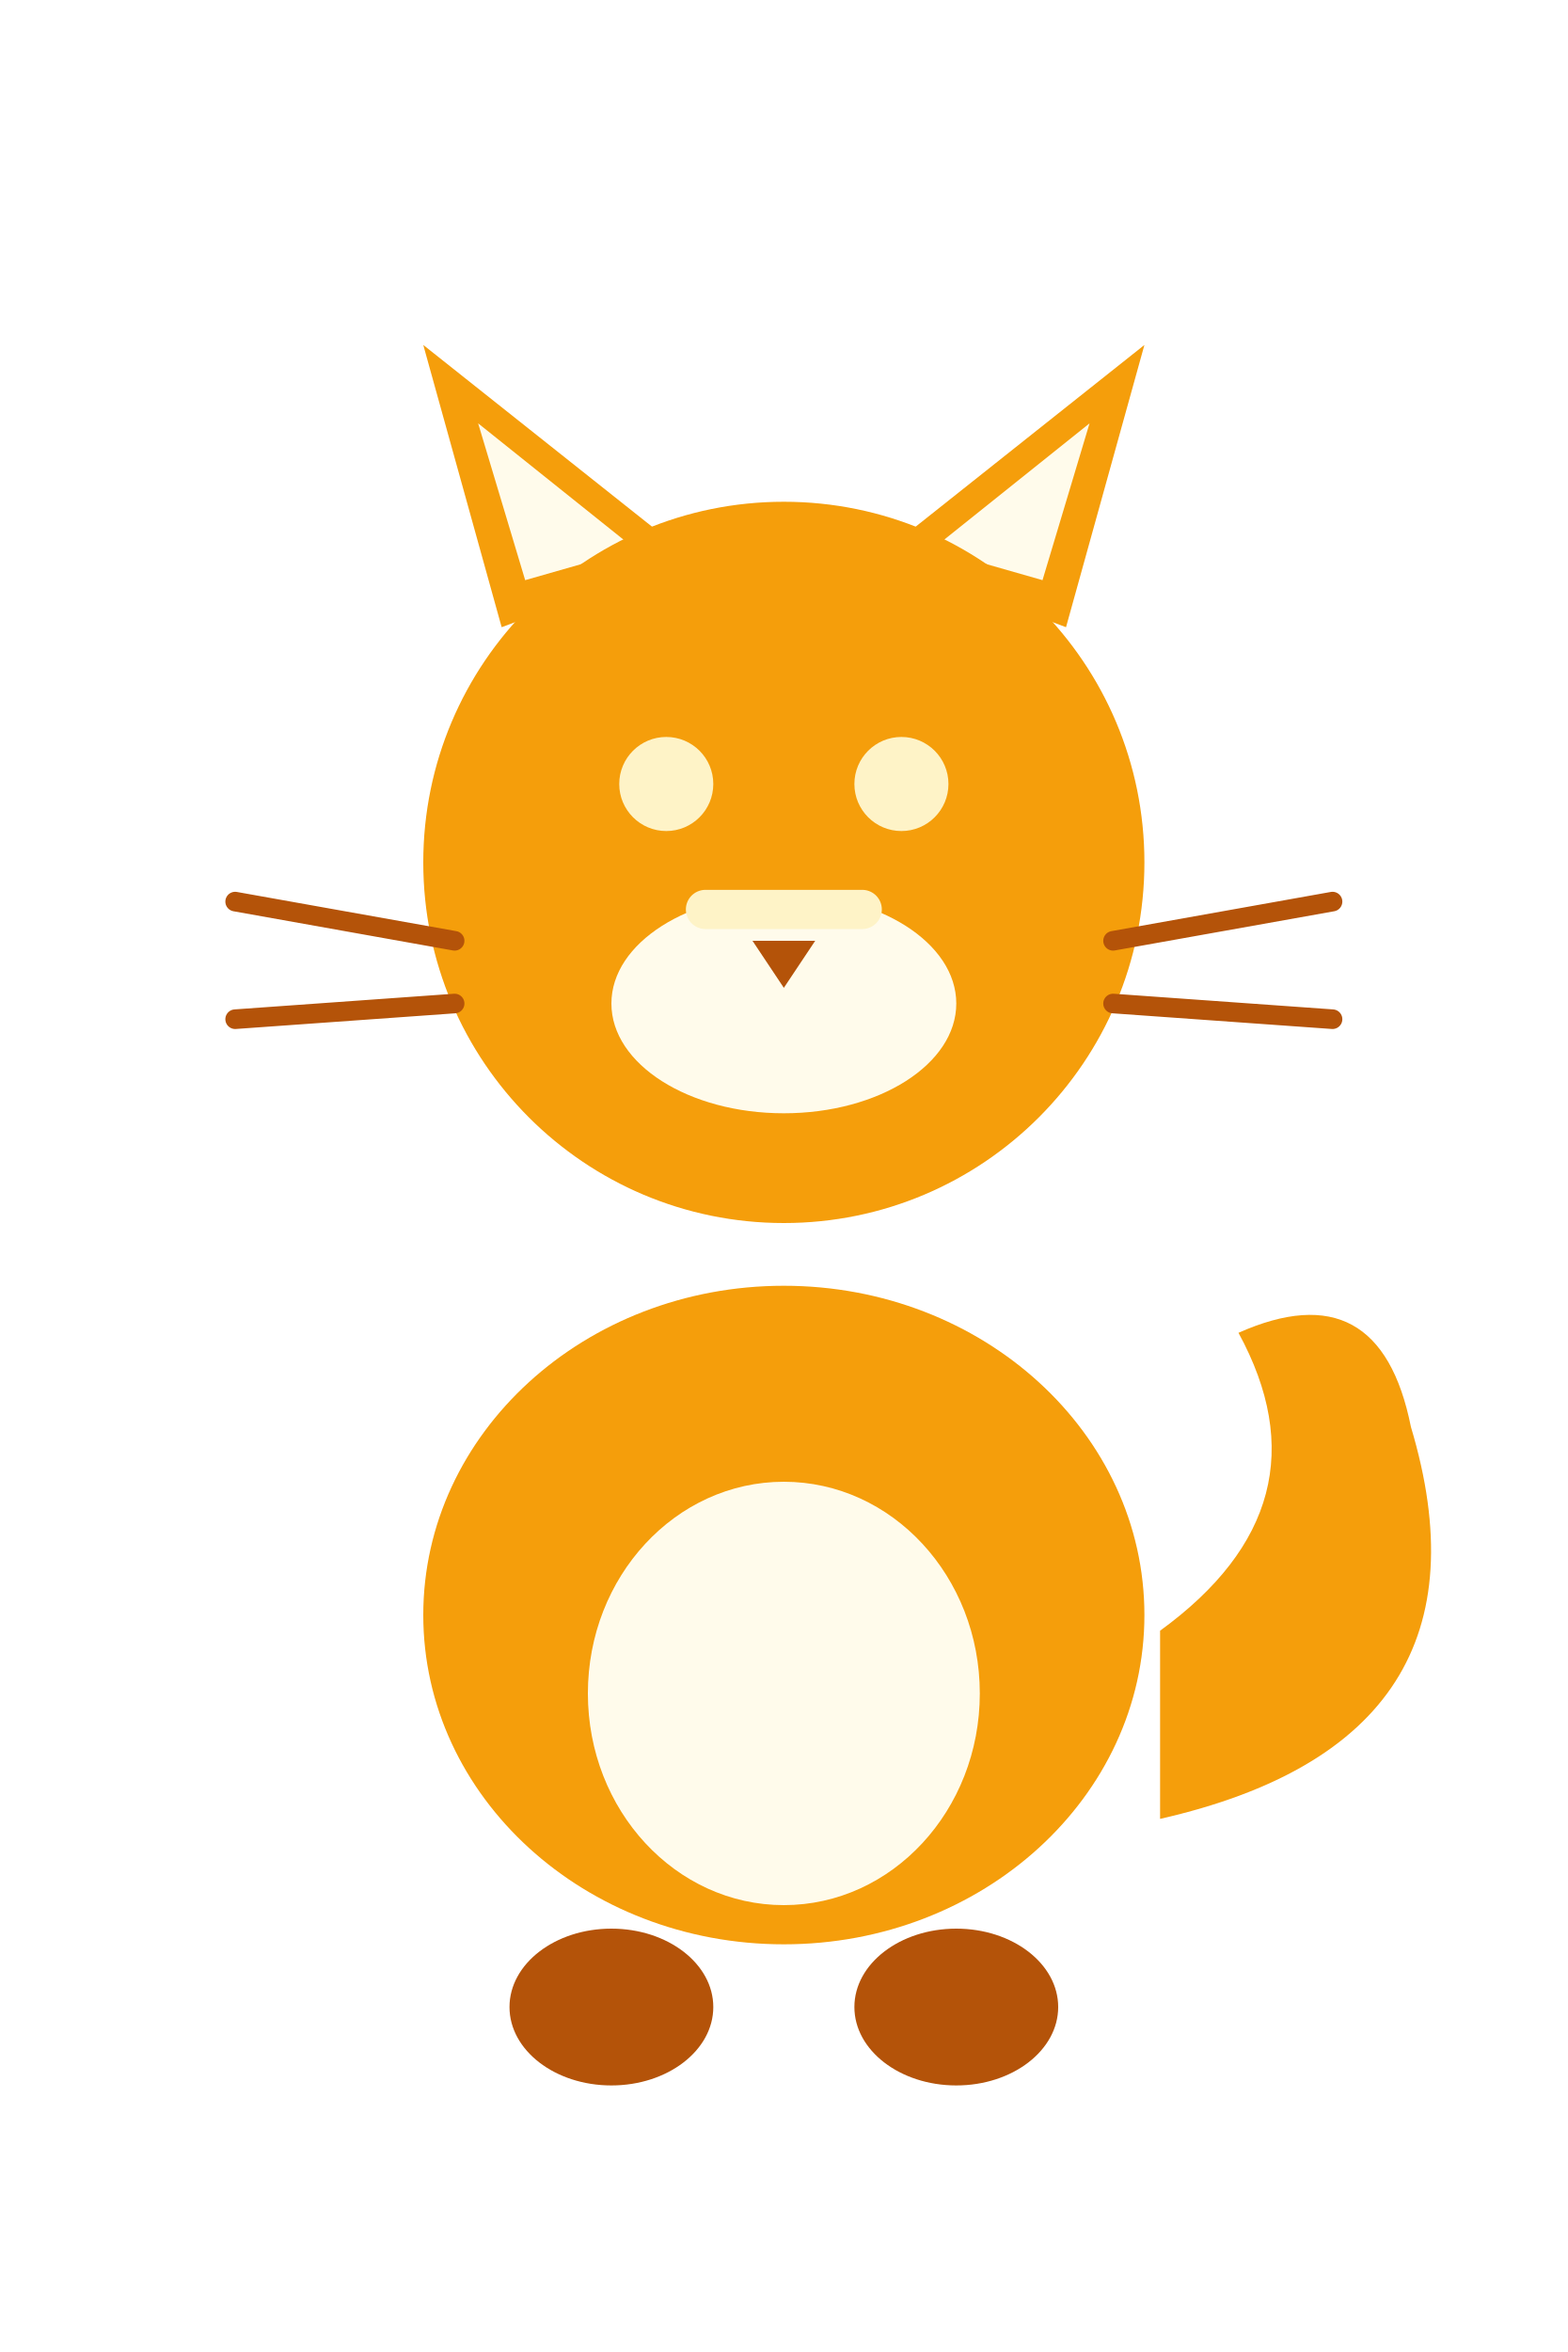
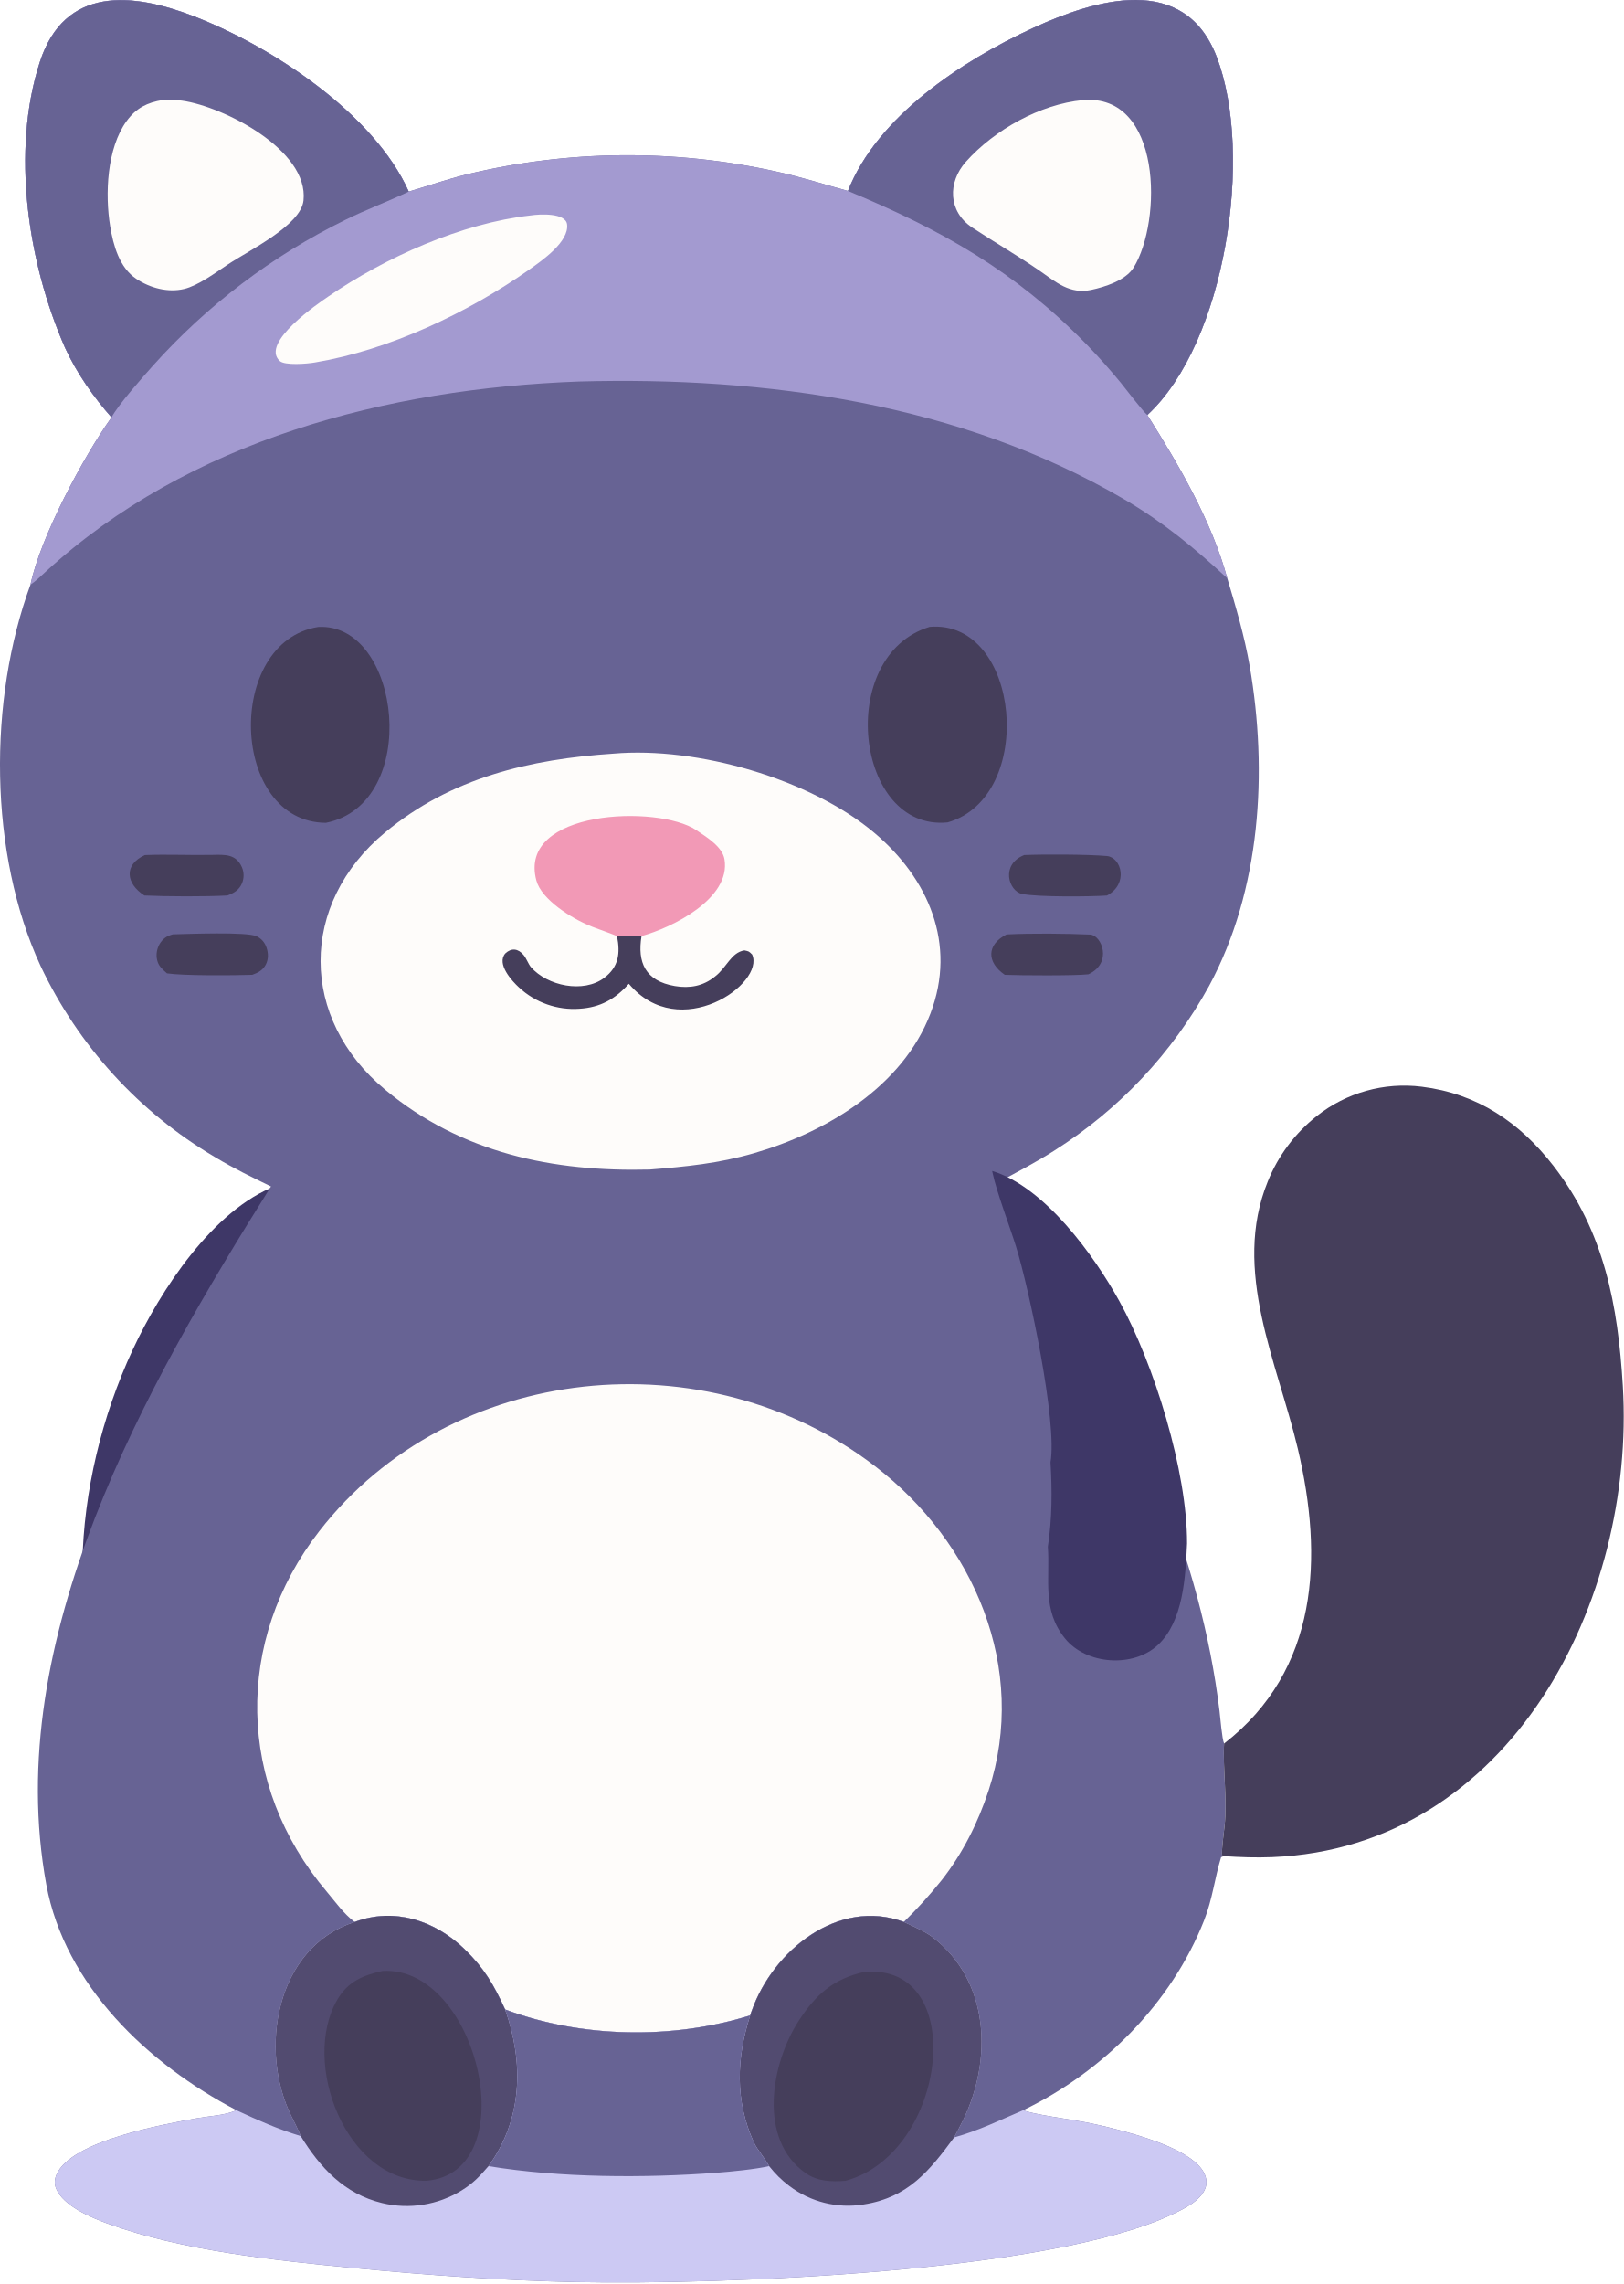
- <svg xmlns="http://www.w3.org/2000/svg" width="200" height="300" viewBox="0 0 200 300" fill="none">
-   <path d="M148,232 Q192,222 180,182 Q176,162 158,170 Q170,192 148,208 Z" fill="#F59E0B" />
-   <ellipse cx="78" cy="256" rx="13" ry="10" fill="#B45309" />
-   <ellipse cx="122" cy="256" rx="13" ry="10" fill="#B45309" />
-   <ellipse cx="100" cy="206" rx="46" ry="42" fill="#F59E0B" />
-   <ellipse cx="100" cy="216" rx="25" ry="27" fill="#FFFBEB" />
-   <path d="M64,80 L54,44 L88,71 Z" fill="#F59E0B" />
-   <path d="M136,80 L146,44 L112,71 Z" fill="#F59E0B" />
-   <path d="M67,74 L61,54 L81,70 Z" fill="#FFFBEB" />
-   <path d="M133,74 L139,54 L119,70 Z" fill="#FFFBEB" />
-   <circle cx="100" cy="110" r="46" fill="#F59E0B" />
-   <ellipse cx="100" cy="128" rx="22" ry="14" fill="#FFFBEB" />
-   <path d="M96,120 L104,120 L100,126 Z" fill="#B45309" />
-   <line x1="58" y1="120" x2="30" y2="115" stroke="#B45309" stroke-width="2.5" stroke-linecap="round" />
-   <line x1="58" y1="128" x2="30" y2="130" stroke="#B45309" stroke-width="2.5" stroke-linecap="round" />
-   <line x1="142" y1="120" x2="170" y2="115" stroke="#B45309" stroke-width="2.5" stroke-linecap="round" />
-   <line x1="142" y1="128" x2="170" y2="130" stroke="#B45309" stroke-width="2.5" stroke-linecap="round" />
-   <circle cx="85" cy="100" r="6" fill="#FEF3C7" />
-   <circle cx="115" cy="100" r="6" fill="#FEF3C7" />
-   <path d="M90,116 L110,116" stroke="#FEF3C7" stroke-width="5" stroke-linecap="round" />
+ <svg xmlns="http://www.w3.org/2000/svg" width="655" height="921" viewBox="0 0 655 921" fill="none">
+   <path d="M111.329 478.175C111.774 480.641 109.334 484.759 108.21 487.198C100.106 504.78 93.654 523.627 89.004 542.394C78.412 584.926 75.868 629.063 81.504 672.53C79.907 673.802 77.302 675.241 75.366 676.019C68.108 678.974 59.968 678.891 52.772 675.789C34.874 667.893 32.907 647.941 33.206 630.83C33.722 601.311 41.09 571.029 53.527 544.289C64.661 520.352 85.922 487.766 111.329 478.175Z" fill="#3E3767" />
+   <path d="M342.011 76.996C353.837 46.94 388.064 24.47 416.671 11.296C441.892 -0.319 477.743 -11.124 490.773 23.047C505.735 62.282 494.345 138.166 462.761 167.347C475.401 187.371 488.724 210.111 495.002 233.19C498.448 244.707 501.993 256.732 504.044 268.601C511.418 311.284 508.492 358.938 487.671 397.552C472.808 424.63 451.313 447.49 425.2 463.989C418.212 468.477 410.261 472.624 402.935 476.569C410.367 490.036 417.941 502.692 425.937 516.031C457.894 569.343 484.284 627.595 491.86 689.828C492.154 692.246 492.877 701.322 493.723 703.065C493.133 712.963 495.094 725.89 493.894 736.45C493.649 738.608 492.544 746.999 492.92 748.109L493.518 748.473L492.5 748.923C489.903 757.414 489.078 765.716 485.626 774.451C472.436 807.824 444.941 835.341 412.745 850.895C415.362 852.403 432.742 854.77 437.731 855.762C443.513 856.901 449.246 858.279 454.914 859.891C463.409 862.287 481.25 867.744 485.589 876.13C486.615 878.113 486.944 880.313 486.133 882.431C484.184 887.518 477.572 890.666 472.925 892.868C423.055 916.492 290.6 921.365 232.587 920.209C202.84 919.616 172.793 917.466 143.18 914.597C111.345 911.514 73.512 907.625 43.345 896.615C36.769 894.215 25.591 889.564 22.649 882.553C21.848 880.647 22.005 878.682 22.822 876.812C28.77 863.196 65.758 856.665 79.452 854.152C84.027 853.312 90.411 853.018 94.631 851.229C94.868 851.128 95.101 851.019 95.336 850.915C59.847 832.362 26.139 800.639 18.67 759.899C0.503 660.795 58.994 558.602 109.291 478.434C101.101 474.419 94.489 471.291 86.634 466.546C56.037 448.466 31.56 421.631 16.361 389.506C-4.626 344.165 -4.803 282.183 12.286 235.762C16.291 216.639 33.541 184.311 44.975 168.296C37.839 160.248 30.839 150.309 26.23 140.186C11.191 105.968 4.458 60.864 16.069 25.026C26.05 -5.778 53.429 -3.044 78.366 6.637C109.921 18.887 150.864 45.922 164.864 77.257C172.52 75.008 180.646 72.181 188.296 70.311C229.061 60.473 271.53 60.038 312.487 69.04C323.299 71.385 331.501 74.114 342.011 76.996Z" fill="#676394" />
+   <path d="M342.01 76.996C353.836 46.94 388.063 24.47 416.67 11.296C441.891 -0.319 477.742 -11.124 490.772 23.047C505.734 62.282 494.344 138.166 462.76 167.347C475.4 187.371 488.723 210.111 495.001 233.19C481.606 220.825 469.18 210.554 453.21 201.219C387.267 162.675 308.875 151.749 233.564 153.842C156.138 156.674 76.207 177.468 18.227 230.727C16.69 232.139 13.976 234.724 12.285 235.762C16.29 216.639 33.54 184.311 44.974 168.296C37.838 160.248 30.838 150.309 26.229 140.186C11.19 105.968 4.457 60.864 16.068 25.026C26.049 -5.778 53.428 -3.044 78.365 6.637C109.92 18.887 150.863 45.922 164.863 77.257C172.519 75.008 180.645 72.181 188.295 70.311C229.06 60.473 271.529 60.038 312.486 69.04C323.298 71.385 331.5 74.114 342.01 76.996Z" fill="#A39AD0" />
+   <path d="M342.01 76.996C353.836 46.94 388.063 24.47 416.67 11.296C441.891 -0.319 477.742 -11.124 490.772 23.047C505.734 62.282 494.344 138.166 462.76 167.347C460.984 165.936 454.006 156.754 452.109 154.422C447.724 149.069 443.117 143.903 438.299 138.936C409.176 109.138 379.775 92.715 342.01 76.996Z" fill="#676394" />
+   <path d="M436.699 40.373C468.744 37.556 468.797 89.281 457.213 107.921C454.027 113.047 445.655 115.728 439.998 116.918C431.516 118.702 425.926 113.794 419.44 109.268C410.448 103.035 401.135 97.708 392.131 91.758C382.373 85.311 382.174 73.48 389.603 65.197C401.17 52.3 419.505 42.053 436.699 40.373Z" fill="#FEFCFA" />
+   <path d="M44.974 168.297C37.838 160.249 30.838 150.31 26.229 140.187C11.19 105.969 4.457 60.864 16.068 25.027C26.049 -5.778 53.428 -3.044 78.365 6.637C109.92 18.887 150.863 45.923 164.863 77.258C156.397 81.325 147.902 84.388 139.112 88.742C109.809 103.155 83.546 123.062 61.751 147.381C57.411 152.24 47.876 162.965 44.974 168.297Z" fill="#676394" />
+   <path d="M65.61 40.33C68.257 40.133 70.916 40.228 73.542 40.615C90.139 42.976 124.592 60.44 122.413 80.848C121.338 90.913 100.441 100.92 91.88 106.659C86.958 109.945 79.897 115.187 74.274 116.519C67.712 118.073 60.568 116.151 55.007 112.463C48.186 107.94 45.717 99.05 44.432 91.238C42.321 78.408 43.075 59.803 51.07 48.824C54.924 43.532 59.407 41.347 65.61 40.33Z" fill="#FEFCFA" />
+   <path d="M214.053 86.872C217.574 86.308 228.096 85.744 228.715 90.443C229.641 97.471 218.535 105.131 213.555 108.645C188.882 126.058 156.996 141.144 127.11 146.144C123.848 146.738 114.887 147.428 112.846 145.571C104.763 138.221 128.799 122.048 132.412 119.567C155.37 103.803 186.222 89.969 214.053 86.872Z" fill="#FEFCFA" />
+   <path d="M143.041 775.018C138.535 771.62 135.389 767.037 131.798 762.8C95.465 719.997 94.35 661.617 128.824 617.36C182.056 549.022 285.101 539.194 352.918 591.225C392.739 621.775 414.88 672.681 398.74 721.981C394.485 734.977 388.248 747.417 379.792 758.173C375.064 764.093 369.97 769.713 364.541 774.998C338.083 765.181 311.806 786.628 303.262 810.667C303.056 811.247 302.697 812.108 302.585 812.685C271.261 822.46 234.561 821.862 203.741 810.292C199.178 800.378 195.362 793.713 187.384 785.983C175.459 774.428 158.997 768.973 143.041 775.018Z" fill="#FEFCFA" />
+   <path d="M302.586 812.685C302.698 812.108 303.057 811.247 303.263 810.667C311.807 786.628 338.084 765.181 364.542 774.998C368.039 776.66 372.996 778.753 375.985 781.026C399.382 798.822 400.322 830.808 388.324 855.179C387.192 857.438 386.024 859.678 384.821 861.9C395.355 858.909 402.752 855.135 412.744 850.896C415.361 852.404 432.741 854.771 437.73 855.763C443.512 856.902 449.245 858.28 454.913 859.892C463.408 862.288 481.249 867.745 485.588 876.131C486.614 878.114 486.943 880.314 486.132 882.432C484.183 887.519 477.571 890.667 472.924 892.869C423.054 916.493 290.599 921.366 232.586 920.21C202.839 919.617 172.792 917.467 143.179 914.598C111.344 911.515 73.511 907.626 43.344 896.616C36.768 894.216 25.59 889.565 22.648 882.554C21.847 880.648 22.004 878.683 22.821 876.813C28.769 863.197 65.757 856.666 79.451 854.153C84.026 853.313 90.41 853.019 94.63 851.23C94.867 851.129 95.1 851.02 95.335 850.916C104.336 855.086 111.781 858.427 121.294 861.351C120.374 858.999 118.706 855.7 117.545 853.369C104.41 826.984 110.928 785.334 143.042 775.018C158.998 768.973 175.46 774.428 187.385 785.983C195.363 793.713 199.179 800.378 203.742 810.292C234.562 821.862 271.262 822.46 302.586 812.685Z" fill="#CCC9F3" />
+   <path d="M143.043 775.018C158.999 768.973 175.461 774.428 187.386 785.983C195.364 793.713 199.18 800.378 203.743 810.292C211.354 831.793 210.756 854.605 197.027 873.461C193.375 877.654 190.956 880.302 186.182 883.27C176.591 889.177 165.038 891.008 154.091 888.355C138.902 884.656 129.191 874.163 121.295 861.351C120.375 858.999 118.707 855.7 117.546 853.369C104.411 826.984 110.929 785.334 143.043 775.018Z" fill="#524B70" />
+   <path d="M154.275 794.764C192.983 792.55 212.067 875.951 172.031 879.36C139.548 879.979 121.24 831.626 136.071 806.316C140.381 798.961 146.48 796.519 154.275 794.764Z" fill="#453E5B" />
+   <path d="M302.585 812.685C302.697 812.108 303.056 811.247 303.262 810.667C311.806 786.628 338.083 765.181 364.541 774.998C368.038 776.66 372.995 778.753 375.984 781.026C399.381 798.822 400.321 830.808 388.323 855.179C387.191 857.438 386.023 859.677 384.82 861.899C374.926 875.285 366.303 886.149 348.295 888.927C337.734 890.641 326.932 887.956 318.403 881.495C315.141 879.05 312.754 876.636 310.201 873.458C309.053 871.042 305.385 866.803 304.057 863.906C296.36 847.115 297.093 829.617 302.585 812.685Z" fill="#524B70" />
+   <path d="M348.307 795.225C391.052 790.878 382.269 868.29 341.027 879.375C335.329 879.84 329.735 879.651 324.947 876.291C305.455 862.612 311.071 831.958 322.136 814.891C329.182 804.026 336.283 797.998 348.307 795.225Z" fill="#453E5B" />
+   <path d="M203.741 810.292C234.561 821.862 271.261 822.46 302.585 812.685C297.093 829.617 296.36 847.115 304.057 863.906C305.385 866.803 309.053 871.042 310.201 873.458C304.893 874.717 294.786 875.699 289.17 876.125C260.158 878.322 225.727 878.218 197.025 873.461C210.754 854.605 211.352 831.793 203.741 810.292Z" fill="#676394" />
+   <path d="M247.457 303.892C281.124 300.989 326.695 314.009 352.587 335.782C374.42 354.142 386.005 380.629 375.287 408.681C364.034 438.135 333.342 456.543 304.144 465.003C289.824 469.151 276.754 470.436 262.051 471.605C223.179 472.6 186.156 465.018 155.431 439.476C120.686 410.768 120.529 364.541 155.316 335.67C182.018 313.509 213.808 306.119 247.457 303.892Z" fill="#FEFCFA" />
+   <path d="M248.889 377.62C248.074 376.87 239.771 374.205 237.827 373.257C230.751 370.421 218.442 362.815 216.345 355.09C208.564 326.429 265.404 324.451 280.769 334.696C285.494 337.846 291.4 341.551 292.221 346.541C294.836 362.423 270.859 374.175 258.758 377.44C256.79 377.466 249.956 377.099 248.889 377.62Z" fill="#F299B6" />
+   <path d="M248.89 377.62C249.957 377.099 256.791 377.466 258.759 377.44C256.995 388.068 260.242 395.573 272.186 397.609C278.209 398.635 283.66 397.621 288.361 393.787C293.13 390.181 294.843 384.072 300.254 383.23C302.12 383.638 302.003 383.565 303.366 384.898C308.686 396.622 274.094 420.975 253.632 396.69C248.135 402.88 242.115 406.232 233.768 406.764C224.806 407.414 215.975 404.322 209.377 398.223C206.541 395.645 200.159 388.723 203.798 384.475C206.286 382.135 208.976 382.494 211.142 385.047C212.316 386.43 213.147 388.833 214.125 389.958C220.753 397.583 235.321 400.626 243.716 394.299C249.612 389.855 250.187 384.332 248.89 377.62Z" fill="#453E5B" />
+   <path d="M374.984 252.777C411.643 249.669 418.187 321.347 382.203 331.625C344.954 335.368 336.794 264.344 374.984 252.777Z" fill="#453E5B" />
+   <path d="M128.386 252.811C161.784 251.003 170.103 324.116 131.426 331.798C92.81 331.564 90.569 258.736 128.386 252.811Z" fill="#453E5B" />
+   <path d="M58.448 344.793C67.497 344.428 76.6 344.907 85.654 344.717C90.747 344.61 95.194 344.336 97.562 349.684C98.46 351.751 98.475 354.095 97.605 356.173C96.426 358.932 94.362 360.097 91.709 361.09C82.769 361.585 67.241 361.515 58.251 361.095C50.726 356.287 49.841 348.674 58.448 344.793Z" fill="#453E5B" />
+   <path d="M406 376.795C415.946 376.299 429.84 376.423 439.683 376.862C444.322 377.07 448.9 388.281 439.013 392.864C433.553 393.492 411.184 393.339 405.275 393.082C397.906 388.034 397.876 380.902 406 376.795Z" fill="#453E5B" />
+   <path d="M413.082 344.786C420.707 344.446 438.739 344.492 446.433 345.181C452.318 345.707 455.291 356.409 446.48 361.106C439.839 361.582 418.697 361.769 412.248 360.473C406.801 359.379 403.458 348.633 413.082 344.786Z" fill="#453E5B" />
+   <path d="M69.68 376.765C75.668 376.618 99.54 375.66 103.479 377.537C105.5 378.499 106.815 380.059 107.519 382.184C108.265 384.437 108.301 386.797 107.206 388.947C106.067 391.184 104.023 392.291 101.744 393.077C94.303 393.35 74.133 393.487 67.358 392.493C65.817 391.128 64.318 389.921 63.613 387.93C62.106 383.677 64.43 378.361 68.82 377.041L69.68 376.765Z" fill="#453E5B" />
+   <path d="M493.722 703.066C531.915 673.43 533.788 627.878 523.474 584.248C515.218 549.324 496.725 512.312 511.333 476.432C515.5 466.07 522.303 456.977 531.068 450.054C543.019 440.58 558.277 436.31 573.41 438.202C595.828 440.974 612.978 452.566 626.636 470.222C647.122 496.704 652.58 526.527 654.528 558.784C659.753 645.32 609.467 744.914 513.141 748.872C506.565 749.142 500.134 748.905 493.517 748.474L492.919 748.11C492.543 747 493.648 738.609 493.893 736.451C495.093 725.891 493.132 712.964 493.722 703.066Z" fill="#453E5B" />
+   <path d="M400.18 472.175C421.295 478.638 441.13 505.975 451.468 524.662C465.478 549.985 478.887 593.357 478.782 622.388C478.17 635.624 477.319 653.798 466.969 663.361C457.001 672.57 438.181 671.324 429.561 660.7C420.161 649.114 423.575 636.753 422.634 623.694C424.366 612.414 424.38 601.01 423.705 589.651C426.527 573.515 415.045 519.534 409.791 502.653C407.295 494.634 401.928 480.539 400.338 472.955L400.18 472.175Z" fill="#3E3767" />
</svg>
